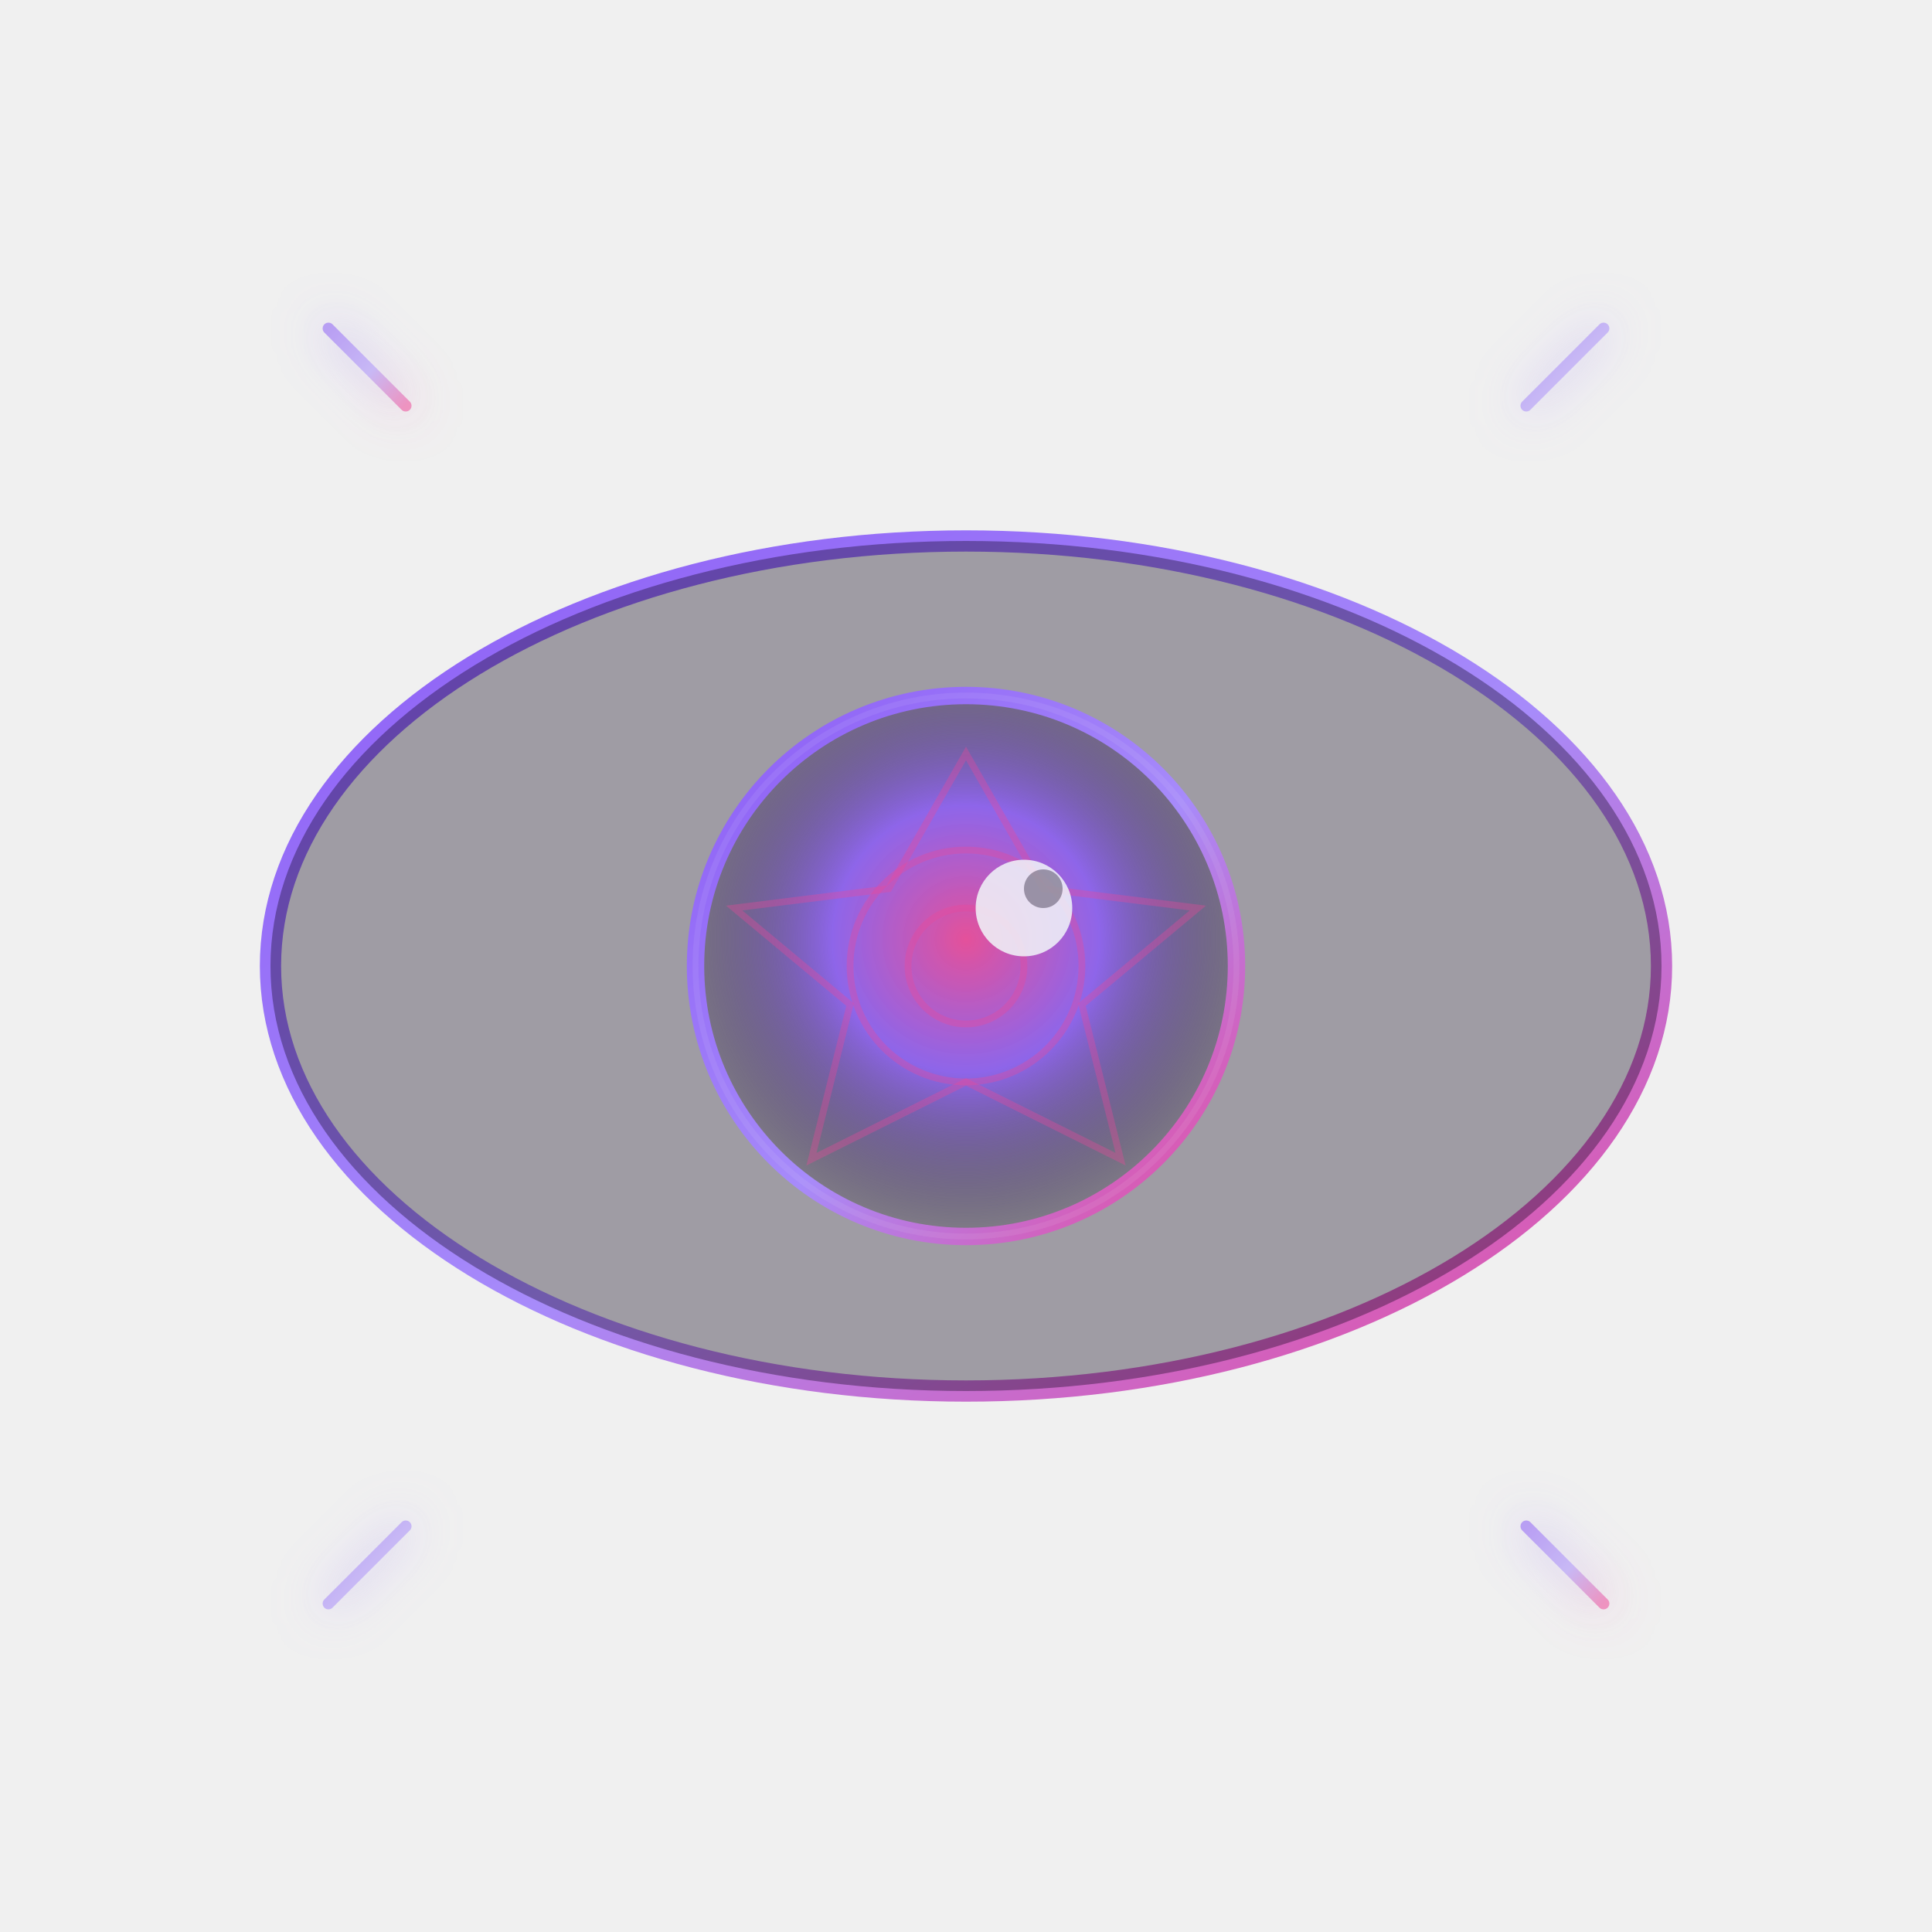
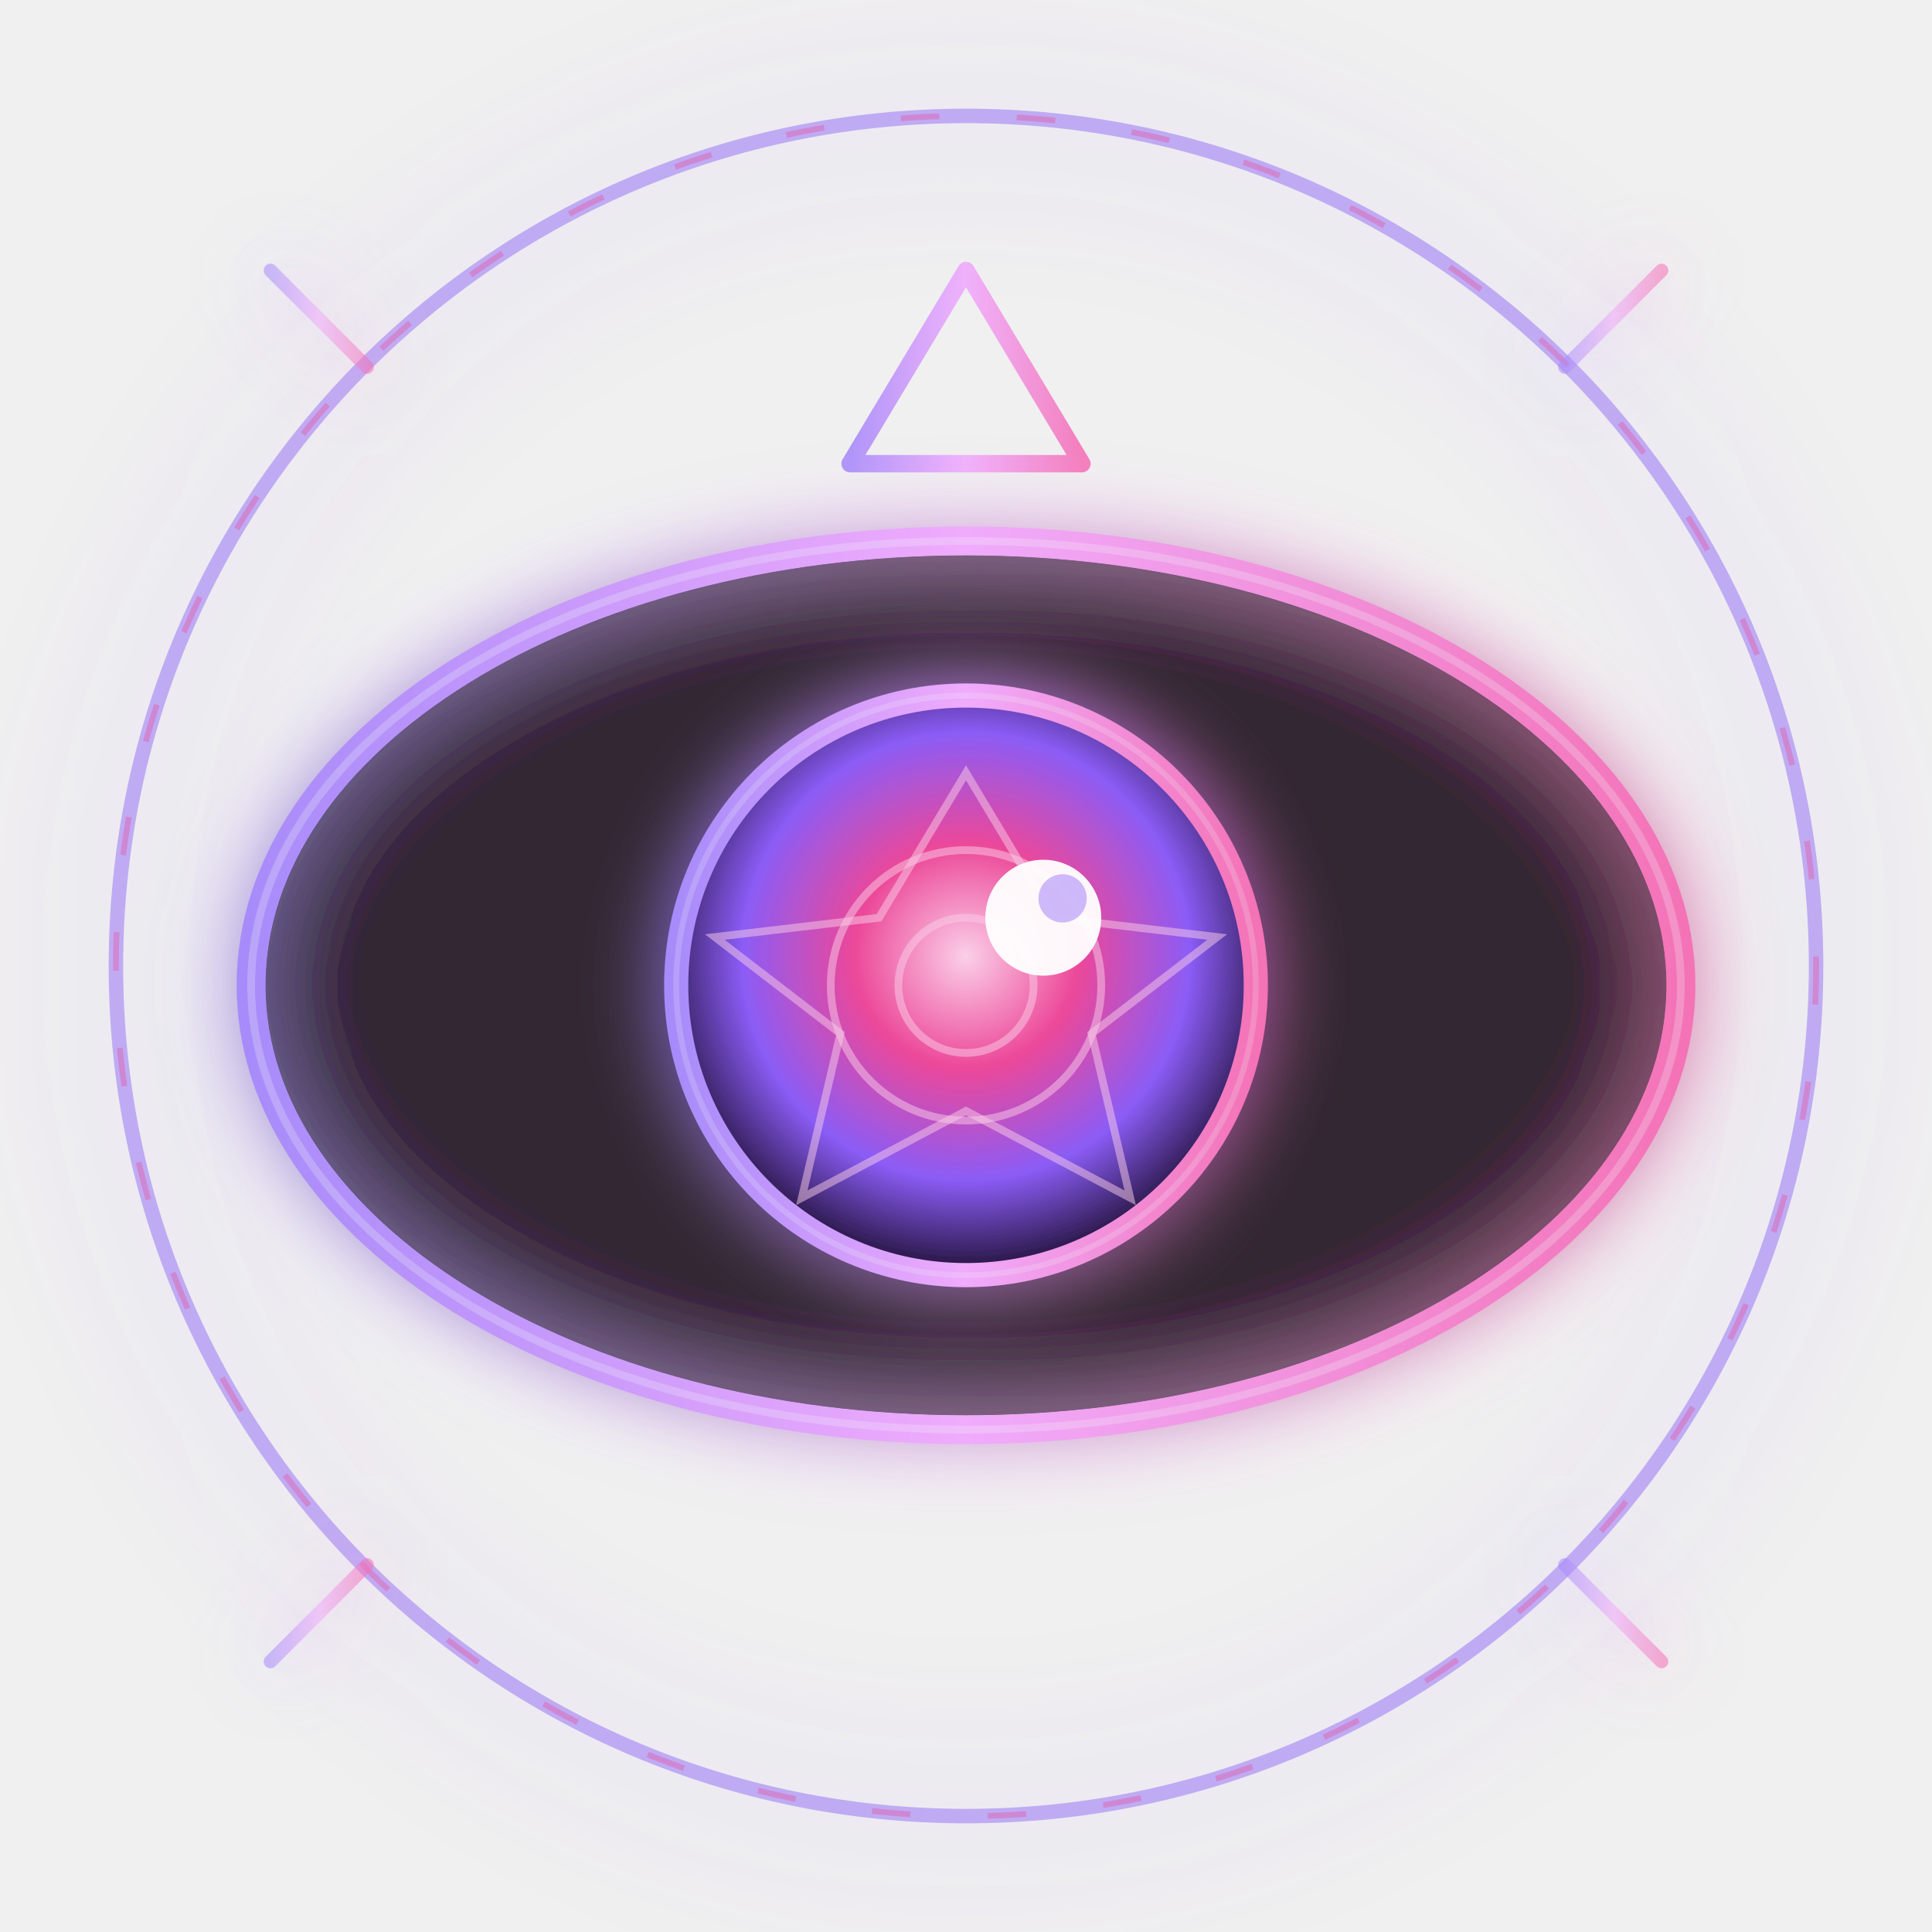
<svg xmlns="http://www.w3.org/2000/svg" viewBox="0 0 200 200" role="img" aria-label="Seen eye symbol">
  <defs>
    <linearGradient id="seenEyeGrad" x1="0%" y1="0%" x2="100%" y2="100%">
-       <stop offset="0%" stop-color="#8b5cf6" />
-       <stop offset="55%" stop-color="#a78bfa" />
+       <stop offset="0%" stop-color="#c4b5fd" />
+       <stop offset="40%" stop-color="#8b5cf6" />
      <stop offset="100%" stop-color="#ec4899" />
    </linearGradient>
+     <linearGradient id="seenEyeGradBright" x1="0%" y1="50%" x2="100%" y2="50%">
+       <stop offset="0%" stop-color="#a78bfa" />
+       <stop offset="50%" stop-color="#f0abfc" />
+       <stop offset="100%" stop-color="#f472b6" />
+     </linearGradient>
    <radialGradient id="seenIrisGrad" cx="50%" cy="45%" r="55%">
-       <stop offset="0%" stop-color="#ec4899" stop-opacity="0.9" />
-       <stop offset="45%" stop-color="#8b5cf6" stop-opacity="0.85" />
-       <stop offset="100%" stop-color="#0a0118" stop-opacity="0.2" />
+       <stop offset="0%" stop-color="#fbcfe8" />
+       <stop offset="35%" stop-color="#ec4899" />
+       <stop offset="70%" stop-color="#8b5cf6" />
+       <stop offset="100%" stop-color="#1e1033" />
    </radialGradient>
-     <filter id="seenGlow" x="-30%" y="-30%" width="160%" height="160%">
-       <feGaussianBlur stdDeviation="2.5" result="blur" />
+     <filter id="seenGlow" x="-50%" y="-50%" width="200%" height="200%">
+       <feGaussianBlur stdDeviation="4" result="blur" />
+       <feMerge>
+         <feMergeNode in="blur" />
+         <feMergeNode in="SourceGraphic" />
+       </feMerge>
+     </filter>
+     <filter id="seenOuterGlow" x="-80%" y="-80%" width="260%" height="260%">
+       <feGaussianBlur stdDeviation="8" result="blur" />
      <feMerge>
        <feMergeNode in="blur" />
        <feMergeNode in="SourceGraphic" />
      </feMerge>
    </filter>
  </defs>
-   <g filter="url(#seenGlow)" fill="none" stroke="url(#seenEyeGrad)" stroke-width="1.2" stroke-linecap="round" opacity="0.55">
-     <line x1="100" y1="18" x2="100" y2="8" />
-     <line x1="100" y1="182" x2="100" y2="192" />
-     <line x1="18" y1="100" x2="8" y2="100" />
-     <line x1="182" y1="100" x2="192" y2="100" />
-     <line x1="42" y1="42" x2="34" y2="34" />
-     <line x1="158" y1="42" x2="166" y2="34" />
-     <line x1="42" y1="158" x2="34" y2="166" />
-     <line x1="158" y1="158" x2="166" y2="166" />
+   <circle cx="100" cy="100" r="88" fill="none" stroke="#8b5cf6" stroke-width="1.5" stroke-opacity="0.45" filter="url(#seenOuterGlow)" />
+   <circle cx="100" cy="100" r="88" fill="none" stroke="#ec4899" stroke-width="0.6" stroke-opacity="0.35" stroke-dasharray="4 8" />
+   <path d="M100 28 L112 48 L88 48 Z" fill="none" stroke="url(#seenEyeGradBright)" stroke-width="1.8" stroke-linejoin="round" opacity="0.9" />
+   <line x1="88" y1="48" x2="112" y2="48" stroke="url(#seenEyeGrad)" stroke-width="1.2" opacity="0.7" />
+   <g filter="url(#seenGlow)" fill="none" stroke="url(#seenEyeGradBright)" stroke-width="1.4" stroke-linecap="round">
+     <line x1="100" y1="14" x2="100" y2="4" opacity="0.9" />
+     <line x1="100" y1="186" x2="100" y2="196" opacity="0.7" />
+     <line x1="14" y1="100" x2="4" y2="100" opacity="0.7" />
+     <line x1="186" y1="100" x2="196" y2="100" opacity="0.7" />
+     <line x1="38" y1="38" x2="28" y2="28" opacity="0.55" />
+     <line x1="162" y1="38" x2="172" y2="28" opacity="0.55" />
+     <line x1="38" y1="162" x2="28" y2="172" opacity="0.55" />
+     <line x1="162" y1="162" x2="172" y2="172" opacity="0.55" />
  </g>
-   <ellipse cx="100" cy="100" rx="72" ry="44" fill="none" stroke="url(#seenEyeGrad)" stroke-width="2.2" />
-   <ellipse cx="100" cy="100" rx="72" ry="44" fill="#0a0118" fill-opacity="0.35" />
-   <circle cx="100" cy="100" r="28" fill="url(#seenIrisGrad)" stroke="url(#seenEyeGrad)" stroke-width="1.8" />
-   <circle cx="100" cy="100" r="28" fill="none" stroke="#f1f5f9" stroke-opacity="0.08" stroke-width="0.6" />
-   <g stroke="#ec4899" stroke-opacity="0.35" stroke-width="0.7">
-     <polygon points="100,78 108,92 124,94 112,104 116,120 100,112 84,120 88,104 76,94 92,92" fill="none" />
-     <circle cx="100" cy="100" r="12" fill="none" />
-     <circle cx="100" cy="100" r="6" fill="none" />
+   <ellipse cx="100" cy="102" rx="74" ry="46" fill="rgba(10,1,24,0.6)" stroke="url(#seenEyeGradBright)" stroke-width="3" filter="url(#seenGlow)" />
+   <ellipse cx="100" cy="102" rx="74" ry="46" fill="none" stroke="#f1f5f9" stroke-width="0.8" stroke-opacity="0.25" />
+   <circle cx="100" cy="102" r="30" fill="url(#seenIrisGrad)" stroke="url(#seenEyeGradBright)" stroke-width="2.5" filter="url(#seenGlow)" />
+   <circle cx="100" cy="102" r="30" fill="none" stroke="#f1f5f9" stroke-width="0.6" stroke-opacity="0.2" />
+   <g stroke="#fbcfe8" stroke-opacity="0.5" stroke-width="0.8" fill="none">
+     <polygon points="100,80 109,95 126,97 113,107 117,124 100,115 83,124 87,107 74,97 91,95" />
+     <circle cx="100" cy="102" r="14" />
+     <circle cx="100" cy="102" r="7" />
  </g>
-   <circle cx="106" cy="94" r="5" fill="#f1f5f9" fill-opacity="0.85" />
-   <circle cx="108" cy="92" r="2" fill="#0a0118" fill-opacity="0.35" />
+   <circle cx="108" cy="95" r="6" fill="#ffffff" fill-opacity="0.95" />
+   <circle cx="110" cy="93" r="2.5" fill="#8b5cf6" fill-opacity="0.4" />
</svg>
